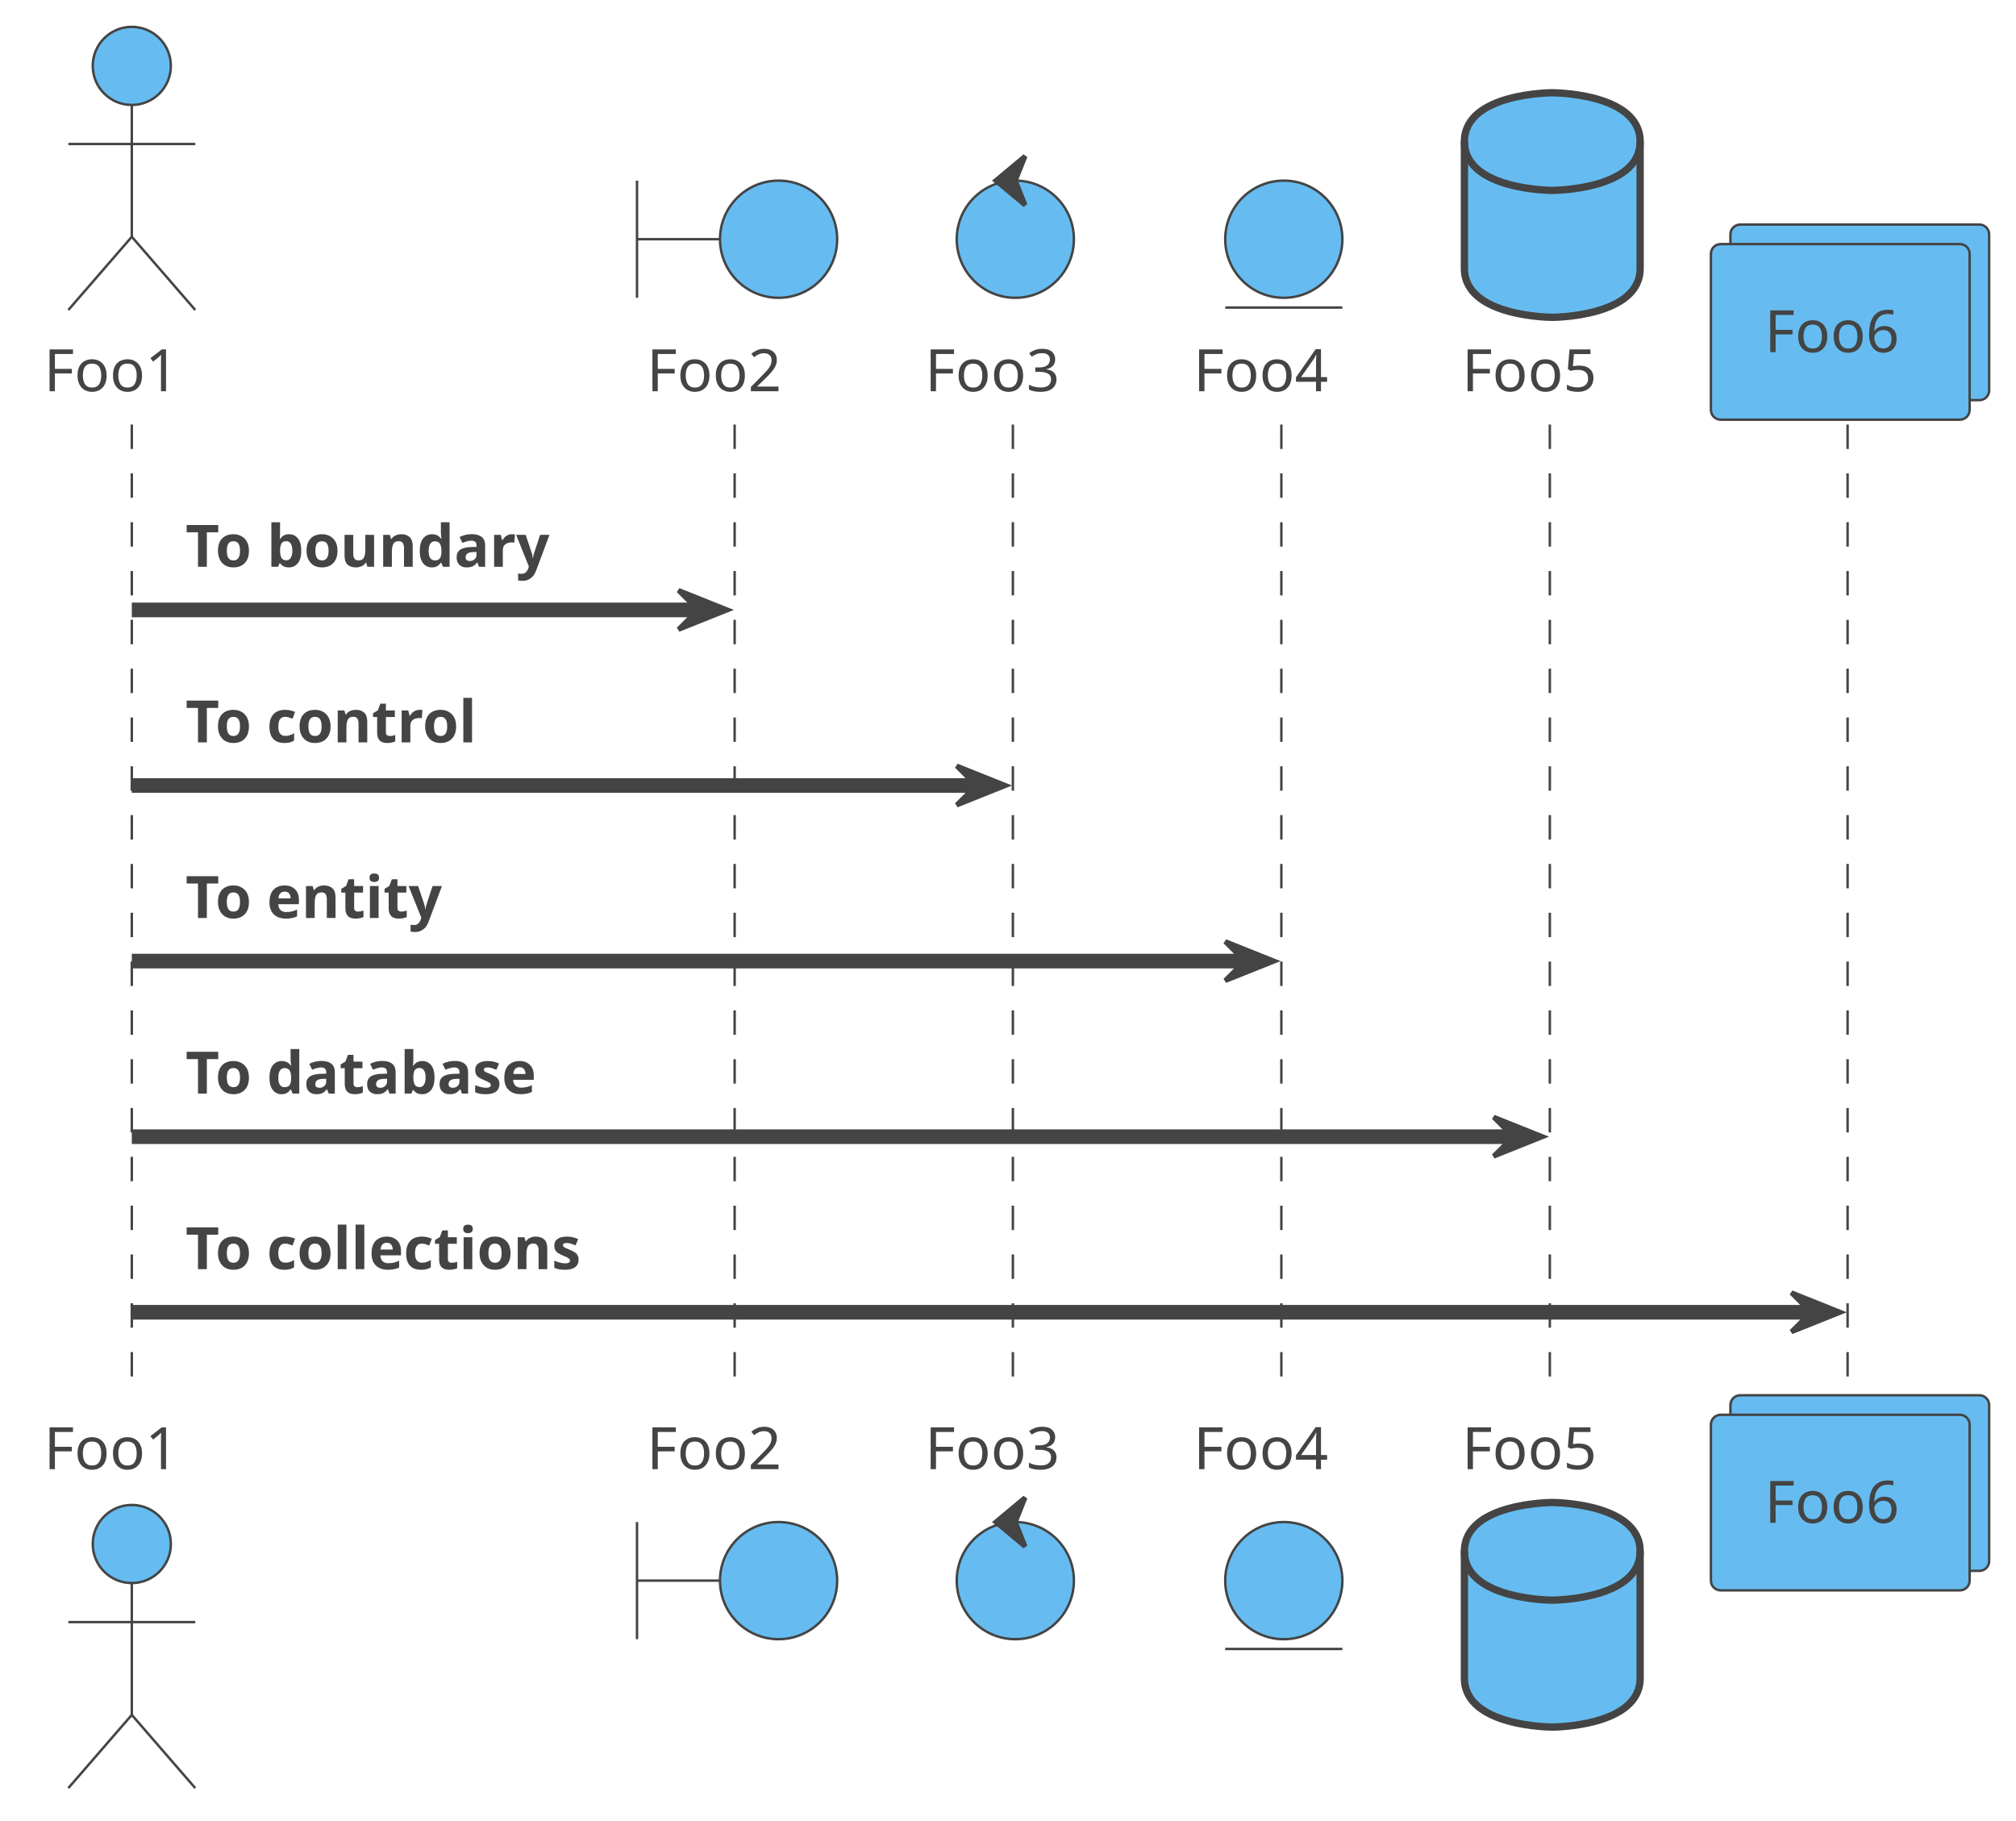
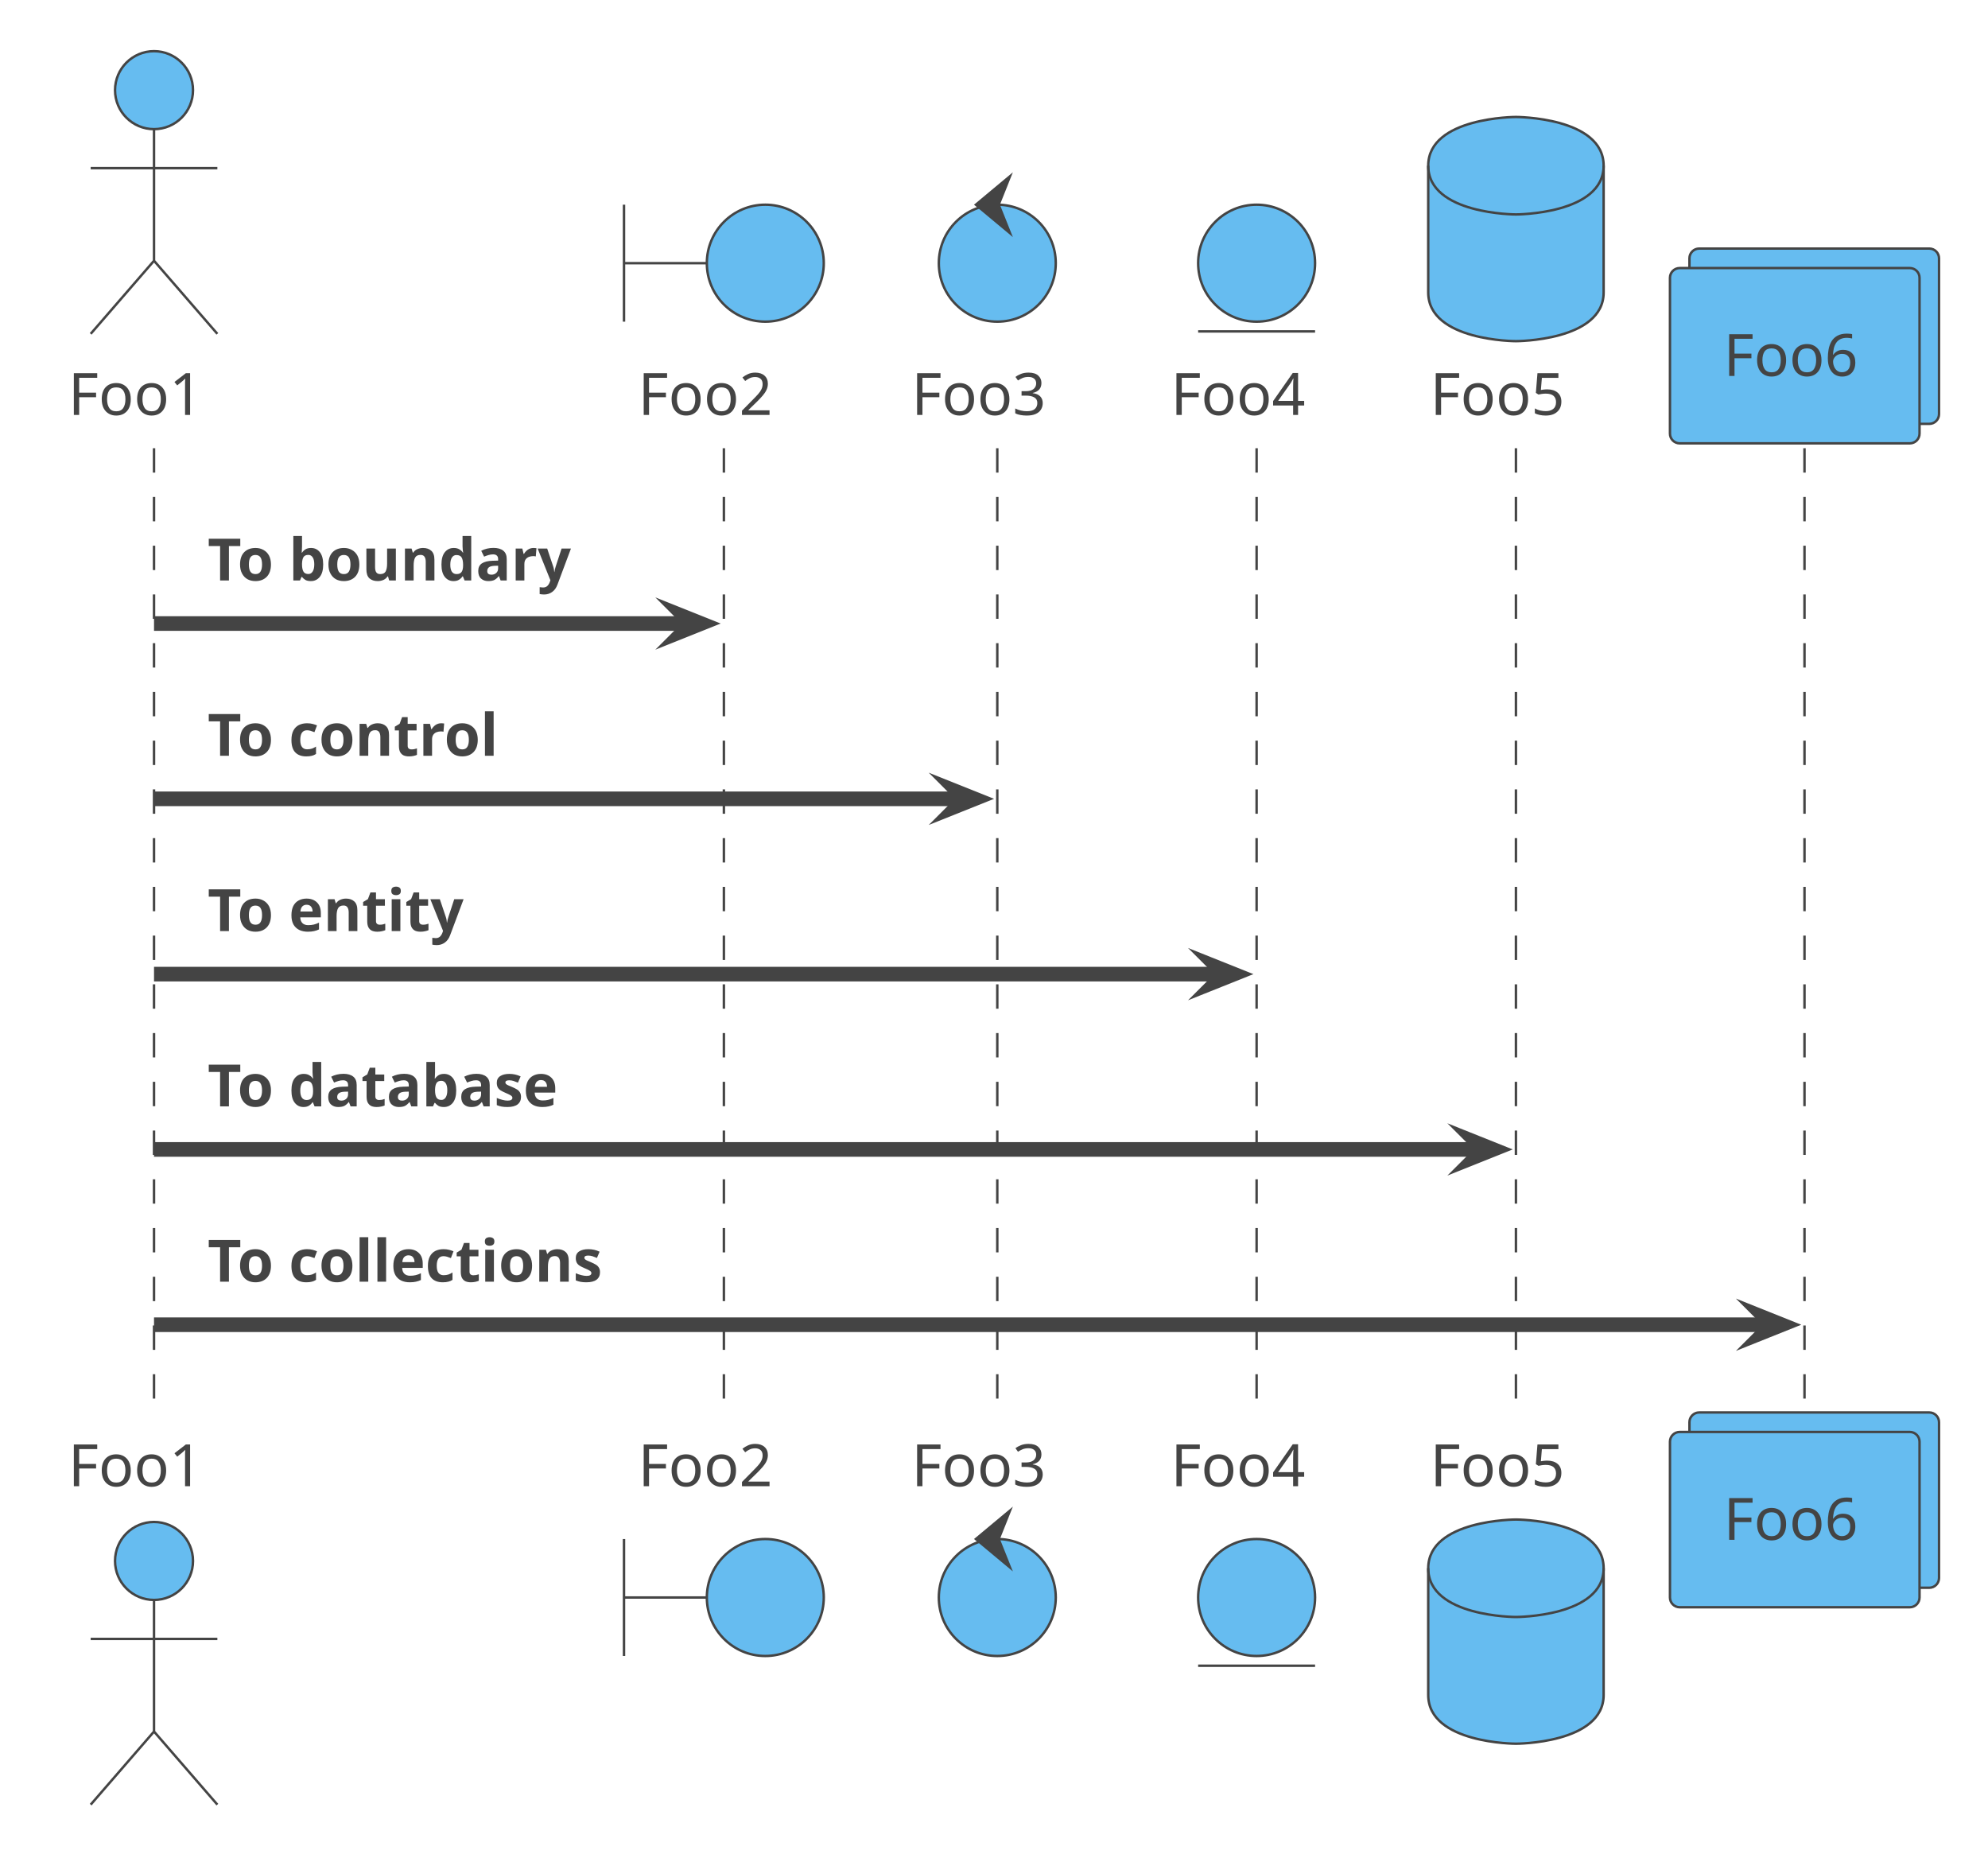
- <svg xmlns="http://www.w3.org/2000/svg" contentStyleType="text/css" height="373px" preserveAspectRatio="none" style="width:413px;height:373px;background:#FFFFFF;" version="1.1" viewBox="0 0 413 373" width="413px" zoomAndPan="magnify">
+ <svg xmlns="http://www.w3.org/2000/svg" version="1.1" data-diagram-type="SEQUENCE" style="width:408px;height:382px;background:#FFFFFF;" width="408px" height="382px" viewBox="0 0 408 382" zoomAndPan="magnify" preserveAspectRatio="none" contentStyleType="text/css">
  <defs />
-   <g>
-     <line style="stroke:#444444;stroke-width:0.5;stroke-dasharray:5.0,5.0;" x1="27" x2="27" y1="86.969" y2="286.812" />
-     <line style="stroke:#444444;stroke-width:0.5;stroke-dasharray:5.0,5.0;" x1="150.5" x2="150.5" y1="86.969" y2="286.812" />
-     <line style="stroke:#444444;stroke-width:0.5;stroke-dasharray:5.0,5.0;" x1="207.5" x2="207.5" y1="86.969" y2="286.812" />
-     <line style="stroke:#444444;stroke-width:0.5;stroke-dasharray:5.0,5.0;" x1="262.5" x2="262.5" y1="86.969" y2="286.812" />
-     <line style="stroke:#444444;stroke-width:0.5;stroke-dasharray:5.0,5.0;" x1="317.5" x2="317.5" y1="86.969" y2="286.812" />
-     <line style="stroke:#444444;stroke-width:0.5;stroke-dasharray:5.0,5.0;" x1="378.5" x2="378.5" y1="86.969" y2="286.812" />
-     <text fill="#444444" font-family="sans-serif" font-size="12" lengthAdjust="spacing" textLength="30" x="9" y="80.139">Foo1</text>
-     <ellipse cx="27" cy="13.5" fill="#66BCF0" rx="8" ry="8" style="stroke:#444444;stroke-width:0.5;" />
-     <path d="M27,21.5 L27,48.5 M14,29.5 L40,29.5 M27,48.5 L14,63.5 M27,48.5 L40,63.5 " fill="none" style="stroke:#444444;stroke-width:0.5;" />
-     <text fill="#444444" font-family="sans-serif" font-size="12" lengthAdjust="spacing" textLength="30" x="9" y="300.951">Foo1</text>
-     <ellipse cx="27" cy="316.281" fill="#66BCF0" rx="8" ry="8" style="stroke:#444444;stroke-width:0.5;" />
-     <path d="M27,324.281 L27,351.281 M14,332.281 L40,332.281 M27,351.281 L14,366.281 M27,351.281 L40,366.281 " fill="none" style="stroke:#444444;stroke-width:0.5;" />
-     <text fill="#444444" font-family="sans-serif" font-size="12" lengthAdjust="spacing" textLength="31" x="132.5" y="80.139">Foo2</text>
-     <path d="M130.5,37 L130.5,61 M130.5,49 L147.5,49 " fill="none" style="stroke:#444444;stroke-width:0.5;" />
-     <ellipse cx="159.5" cy="49" fill="#66BCF0" rx="12" ry="12" style="stroke:#444444;stroke-width:0.5;" />
-     <text fill="#444444" font-family="sans-serif" font-size="12" lengthAdjust="spacing" textLength="31" x="132.5" y="300.951">Foo2</text>
-     <path d="M130.5,311.781 L130.5,335.781 M130.5,323.781 L147.5,323.781 " fill="none" style="stroke:#444444;stroke-width:0.5;" />
-     <ellipse cx="159.5" cy="323.781" fill="#66BCF0" rx="12" ry="12" style="stroke:#444444;stroke-width:0.5;" />
-     <text fill="#444444" font-family="sans-serif" font-size="12" lengthAdjust="spacing" textLength="31" x="189.5" y="80.139">Foo3</text>
-     <ellipse cx="208" cy="49" fill="#66BCF0" rx="12" ry="12" style="stroke:#444444;stroke-width:0.5;" />
-     <polygon fill="#444444" points="204,37,210,32,208,37,210,42,204,37" style="stroke:#444444;stroke-width:1.0;" />
-     <text fill="#444444" font-family="sans-serif" font-size="12" lengthAdjust="spacing" textLength="31" x="189.5" y="300.951">Foo3</text>
-     <ellipse cx="208" cy="323.781" fill="#66BCF0" rx="12" ry="12" style="stroke:#444444;stroke-width:0.5;" />
-     <polygon fill="#444444" points="204,311.781,210,306.781,208,311.781,210,316.781,204,311.781" style="stroke:#444444;stroke-width:1.0;" />
-     <text fill="#444444" font-family="sans-serif" font-size="12" lengthAdjust="spacing" textLength="31" x="244.5" y="80.139">Foo4</text>
-     <ellipse cx="263" cy="49" fill="#66BCF0" rx="12" ry="12" style="stroke:#444444;stroke-width:0.5;" />
-     <line style="stroke:#444444;stroke-width:0.5;" x1="251" x2="275" y1="63" y2="63" />
-     <text fill="#444444" font-family="sans-serif" font-size="12" lengthAdjust="spacing" textLength="31" x="244.5" y="300.951">Foo4</text>
-     <ellipse cx="263" cy="323.781" fill="#66BCF0" rx="12" ry="12" style="stroke:#444444;stroke-width:0.5;" />
-     <line style="stroke:#444444;stroke-width:0.5;" x1="251" x2="275" y1="337.781" y2="337.781" />
-     <text fill="#444444" font-family="sans-serif" font-size="12" lengthAdjust="spacing" textLength="31" x="299.5" y="80.139">Foo5</text>
-     <path d="M300,29 C300,19 318,19 318,19 C318,19 336,19 336,29 L336,55 C336,65 318,65 318,65 C318,65 300,65 300,55 L300,29 " fill="#66BCF0" style="stroke:#444444;stroke-width:1.5;" />
-     <path d="M300,29 C300,39 318,39 318,39 C318,39 336,39 336,29 " fill="none" style="stroke:#444444;stroke-width:1.5;" />
-     <text fill="#444444" font-family="sans-serif" font-size="12" lengthAdjust="spacing" textLength="31" x="299.5" y="300.951">Foo5</text>
-     <path d="M300,317.781 C300,307.781 318,307.781 318,307.781 C318,307.781 336,307.781 336,317.781 L336,343.781 C336,353.781 318,353.781 318,353.781 C318,353.781 300,353.781 300,343.781 L300,317.781 " fill="#66BCF0" style="stroke:#444444;stroke-width:1.5;" />
-     <path d="M300,317.781 C300,327.781 318,327.781 318,327.781 C318,327.781 336,327.781 336,317.781 " fill="none" style="stroke:#444444;stroke-width:1.5;" />
-     <rect fill="#66BCF0" height="35.969" rx="2" ry="2" style="stroke:#444444;stroke-width:0.5;" width="53" x="354.5" y="46" />
-     <rect fill="#66BCF0" height="35.969" rx="2" ry="2" style="stroke:#444444;stroke-width:0.5;" width="53" x="350.5" y="50" />
-     <text fill="#444444" font-family="sans-serif" font-size="12" lengthAdjust="spacing" textLength="31" x="361.5" y="72.139">Foo6</text>
-     <rect fill="#66BCF0" height="35.969" rx="2" ry="2" style="stroke:#444444;stroke-width:0.5;" width="53" x="354.5" y="285.812" />
-     <rect fill="#66BCF0" height="35.969" rx="2" ry="2" style="stroke:#444444;stroke-width:0.5;" width="53" x="350.5" y="289.812" />
-     <text fill="#444444" font-family="sans-serif" font-size="12" lengthAdjust="spacing" textLength="31" x="361.5" y="311.951">Foo6</text>
-     <polygon fill="#444444" points="139,120.938,149,124.938,139,128.938,143,124.938" style="stroke:#444444;stroke-width:1.0;" />
-     <line style="stroke:#444444;stroke-width:3.0;" x1="27" x2="145" y1="124.938" y2="124.938" />
-     <text fill="#444444" font-family="sans-serif" font-size="12" font-weight="bold" lengthAdjust="spacing" textLength="92" x="38" y="116.107">To boundary</text>
-     <polygon fill="#444444" points="196,156.906,206,160.906,196,164.906,200,160.906" style="stroke:#444444;stroke-width:1.0;" />
-     <line style="stroke:#444444;stroke-width:3.0;" x1="27" x2="202" y1="160.906" y2="160.906" />
-     <text fill="#444444" font-family="sans-serif" font-size="12" font-weight="bold" lengthAdjust="spacing" textLength="76" x="38" y="152.076">To control</text>
-     <polygon fill="#444444" points="251,192.875,261,196.875,251,200.875,255,196.875" style="stroke:#444444;stroke-width:1.0;" />
-     <line style="stroke:#444444;stroke-width:3.0;" x1="27" x2="257" y1="196.875" y2="196.875" />
-     <text fill="#444444" font-family="sans-serif" font-size="12" font-weight="bold" lengthAdjust="spacing" textLength="67" x="38" y="188.045">To entity</text>
-     <polygon fill="#444444" points="306,228.844,316,232.844,306,236.844,310,232.844" style="stroke:#444444;stroke-width:1.0;" />
-     <line style="stroke:#444444;stroke-width:3.0;" x1="27" x2="312" y1="232.844" y2="232.844" />
-     <text fill="#444444" font-family="sans-serif" font-size="12" font-weight="bold" lengthAdjust="spacing" textLength="92" x="38" y="224.014">To database</text>
-     <polygon fill="#444444" points="367,264.812,377,268.812,367,272.812,371,268.812" style="stroke:#444444;stroke-width:1.0;" />
-     <line style="stroke:#444444;stroke-width:3.0;" x1="27" x2="373" y1="268.812" y2="268.812" />
-     <text fill="#444444" font-family="sans-serif" font-size="12" font-weight="bold" lengthAdjust="spacing" textLength="102" x="38" y="259.982">To collections</text>
+   <g font-family="sans-serif" lengthAdjust="spacing">
+     <g>
+       <rect x="28.11" y="91.969" width="8" height="197.844" fill="#000" fill-opacity="0" />
+       <line x1="31.61" y1="91.969" x2="31.61" y2="289.813" style="stroke:#444;stroke-width:0.5;stroke-dasharray:5,5;" />
+     </g>
+     <g>
+       <rect x="145.065" y="91.969" width="8" height="197.844" fill="#000" fill-opacity="0" />
+       <line x1="148.565" y1="91.969" x2="148.565" y2="289.813" style="stroke:#444;stroke-width:0.5;stroke-dasharray:5,5;" />
+     </g>
+     <g>
+       <rect x="201.176" y="91.969" width="8" height="197.844" fill="#000" fill-opacity="0" />
+       <line x1="204.676" y1="91.969" x2="204.676" y2="289.813" style="stroke:#444;stroke-width:0.5;stroke-dasharray:5,5;" />
+     </g>
+     <g>
+       <rect x="254.396" y="91.969" width="8" height="197.844" fill="#000" fill-opacity="0" />
+       <line x1="257.896" y1="91.969" x2="257.896" y2="289.813" style="stroke:#444;stroke-width:0.5;stroke-dasharray:5,5;" />
+     </g>
+     <g>
+       <rect x="307.617" y="91.969" width="8" height="197.844" fill="#000" fill-opacity="0" />
+       <line x1="311.117" y1="91.969" x2="311.117" y2="289.813" style="stroke:#444;stroke-width:0.5;stroke-dasharray:5,5;" />
+     </g>
+     <g>
+       <rect x="366.838" y="91.969" width="8" height="197.844" fill="#000" fill-opacity="0" />
+       <line x1="370.338" y1="91.969" x2="370.338" y2="289.813" style="stroke:#444;stroke-width:0.5;stroke-dasharray:5,5;" />
+     </g>
+     <text x="14" y="85.139" fill="#444" font-size="12" textLength="29.221">Foo1</text>
+     <ellipse cx="31.61" cy="18.5" rx="8" ry="8" fill="#66BCF0" style="stroke:#444;stroke-width:0.5;" />
+     <path d="M31.61,26.5 L31.61,53.5 M18.61,34.5 L44.61,34.5 M31.61,53.5 L18.61,68.5 M31.61,53.5 L44.61,68.5" style="stroke:#444;stroke-width:0.5;" fill="none" />
+     <text x="130.955" y="85.139" fill="#444" font-size="12" textLength="29.221">Foo2</text>
+     <path d="M128.065,42 L128.065,66 M128.065,54 L145.065,54" style="stroke:#444;stroke-width:0.5;" fill="none" />
+     <ellipse cx="157.065" cy="54" rx="12" ry="12" fill="#66BCF0" style="stroke:#444;stroke-width:0.5;" />
+     <text x="187.065" y="85.139" fill="#444" font-size="12" textLength="29.221">Foo3</text>
+     <ellipse cx="204.676" cy="54" rx="12" ry="12" fill="#66BCF0" style="stroke:#444;stroke-width:0.5;" />
+     <polygon points="200.676,42,206.676,37,204.676,42,206.676,47,200.676,42" fill="#444" style="stroke:#444;stroke-width:1;stroke-linejoin:miter;stroke-miterlimit:10;" />
+     <text x="240.286" y="85.139" fill="#444" font-size="12" textLength="29.221">Foo4</text>
+     <ellipse cx="257.896" cy="54" rx="12" ry="12" fill="#66BCF0" style="stroke:#444;stroke-width:0.5;" />
+     <line x1="245.896" y1="68" x2="269.896" y2="68" style="stroke:#444;stroke-width:0.5;" />
+     <text x="293.507" y="85.139" fill="#444" font-size="12" textLength="29.221">Foo5</text>
+     <path d="M293.117,34 C293.117,24 311.117,24 311.117,24 C311.117,24 329.117,24 329.117,34 L329.117,60 C329.117,70 311.117,70 311.117,70 C311.117,70 293.117,70 293.117,60 L293.117,34" style="stroke:#444;stroke-width:0.5;" fill="#66BCF0" />
+     <path d="M293.117,34 C293.117,44 311.117,44 311.117,44 C311.117,44 329.117,44 329.117,34" style="stroke:#444;stroke-width:0.5;" fill="none" />
+     <rect x="346.728" y="51" width="51.221" height="35.969" fill="#66BCF0" style="stroke:#444;stroke-width:0.5;" rx="2" ry="2" />
+     <rect x="342.728" y="55" width="51.221" height="35.969" fill="#66BCF0" style="stroke:#444;stroke-width:0.5;" rx="2" ry="2" />
+     <text x="353.728" y="77.139" fill="#444" font-size="12" textLength="29.221">Foo6</text>
+     <text x="14" y="304.951" fill="#444" font-size="12" textLength="29.221">Foo1</text>
+     <ellipse cx="31.61" cy="320.281" rx="8" ry="8" fill="#66BCF0" style="stroke:#444;stroke-width:0.5;" />
+     <path d="M31.61,328.281 L31.61,355.281 M18.61,336.281 L44.61,336.281 M31.61,355.281 L18.61,370.281 M31.61,355.281 L44.61,370.281" style="stroke:#444;stroke-width:0.5;" fill="none" />
+     <text x="130.955" y="304.951" fill="#444" font-size="12" textLength="29.221">Foo2</text>
+     <path d="M128.065,315.781 L128.065,339.781 M128.065,327.781 L145.065,327.781" style="stroke:#444;stroke-width:0.5;" fill="none" />
+     <ellipse cx="157.065" cy="327.781" rx="12" ry="12" fill="#66BCF0" style="stroke:#444;stroke-width:0.5;" />
+     <text x="187.065" y="304.951" fill="#444" font-size="12" textLength="29.221">Foo3</text>
+     <ellipse cx="204.676" cy="327.781" rx="12" ry="12" fill="#66BCF0" style="stroke:#444;stroke-width:0.5;" />
+     <polygon points="200.676,315.781,206.676,310.781,204.676,315.781,206.676,320.781,200.676,315.781" fill="#444" style="stroke:#444;stroke-width:1;stroke-linejoin:miter;stroke-miterlimit:10;" />
+     <text x="240.286" y="304.951" fill="#444" font-size="12" textLength="29.221">Foo4</text>
+     <ellipse cx="257.896" cy="327.781" rx="12" ry="12" fill="#66BCF0" style="stroke:#444;stroke-width:0.5;" />
+     <line x1="245.896" y1="341.781" x2="269.896" y2="341.781" style="stroke:#444;stroke-width:0.5;" />
+     <text x="293.507" y="304.951" fill="#444" font-size="12" textLength="29.221">Foo5</text>
+     <path d="M293.117,321.781 C293.117,311.781 311.117,311.781 311.117,311.781 C311.117,311.781 329.117,311.781 329.117,321.781 L329.117,347.781 C329.117,357.781 311.117,357.781 311.117,357.781 C311.117,357.781 293.117,357.781 293.117,347.781 L293.117,321.781" style="stroke:#444;stroke-width:0.5;" fill="#66BCF0" />
+     <path d="M293.117,321.781 C293.117,331.781 311.117,331.781 311.117,331.781 C311.117,331.781 329.117,331.781 329.117,321.781" style="stroke:#444;stroke-width:0.5;" fill="none" />
+     <rect x="346.728" y="289.813" width="51.221" height="35.969" fill="#66BCF0" style="stroke:#444;stroke-width:0.5;" rx="2" ry="2" />
+     <rect x="342.728" y="293.813" width="51.221" height="35.969" fill="#66BCF0" style="stroke:#444;stroke-width:0.5;" rx="2" ry="2" />
+     <text x="353.728" y="315.951" fill="#444" font-size="12" textLength="29.221">Foo6</text>
+     <polygon points="136.565,123.938,146.565,127.938,136.565,131.938,140.565,127.938" fill="#444" style="stroke:#444;stroke-width:1;stroke-linejoin:miter;stroke-miterlimit:10;" />
+     <line x1="31.61" y1="127.938" x2="142.565" y2="127.938" style="stroke:#444;stroke-width:3;" />
+     <text x="42.61" y="119.107" fill="#444" font-size="12" textLength="84.955" font-weight="700">To boundary</text>
+     <polygon points="192.676,159.906,202.676,163.906,192.676,167.906,196.676,163.906" fill="#444" style="stroke:#444;stroke-width:1;stroke-linejoin:miter;stroke-miterlimit:10;" />
+     <line x1="31.61" y1="163.906" x2="198.676" y2="163.906" style="stroke:#444;stroke-width:3;" />
+     <text x="42.61" y="155.076" fill="#444" font-size="12" textLength="68.52" font-weight="700">To control</text>
+     <polygon points="245.896,195.875,255.896,199.875,245.896,203.875,249.896,199.875" fill="#444" style="stroke:#444;stroke-width:1;stroke-linejoin:miter;stroke-miterlimit:10;" />
+     <line x1="31.61" y1="199.875" x2="251.896" y2="199.875" style="stroke:#444;stroke-width:3;" />
+     <text x="42.61" y="191.045" fill="#444" font-size="12" textLength="60.697" font-weight="700">To entity</text>
+     <polygon points="299.117,231.844,309.117,235.844,299.117,239.844,303.117,235.844" fill="#444" style="stroke:#444;stroke-width:1;stroke-linejoin:miter;stroke-miterlimit:10;" />
+     <line x1="31.61" y1="235.844" x2="305.117" y2="235.844" style="stroke:#444;stroke-width:3;" />
+     <text x="42.61" y="227.014" fill="#444" font-size="12" textLength="83.098" font-weight="700">To database</text>
+     <polygon points="358.338,267.813,368.338,271.813,358.338,275.813,362.338,271.813" fill="#444" style="stroke:#444;stroke-width:1;stroke-linejoin:miter;stroke-miterlimit:10;" />
+     <line x1="31.61" y1="271.813" x2="364.338" y2="271.813" style="stroke:#444;stroke-width:3;" />
+     <text x="42.61" y="262.982" fill="#444" font-size="12" textLength="93.223" font-weight="700">To collections</text>
  </g>
</svg>
